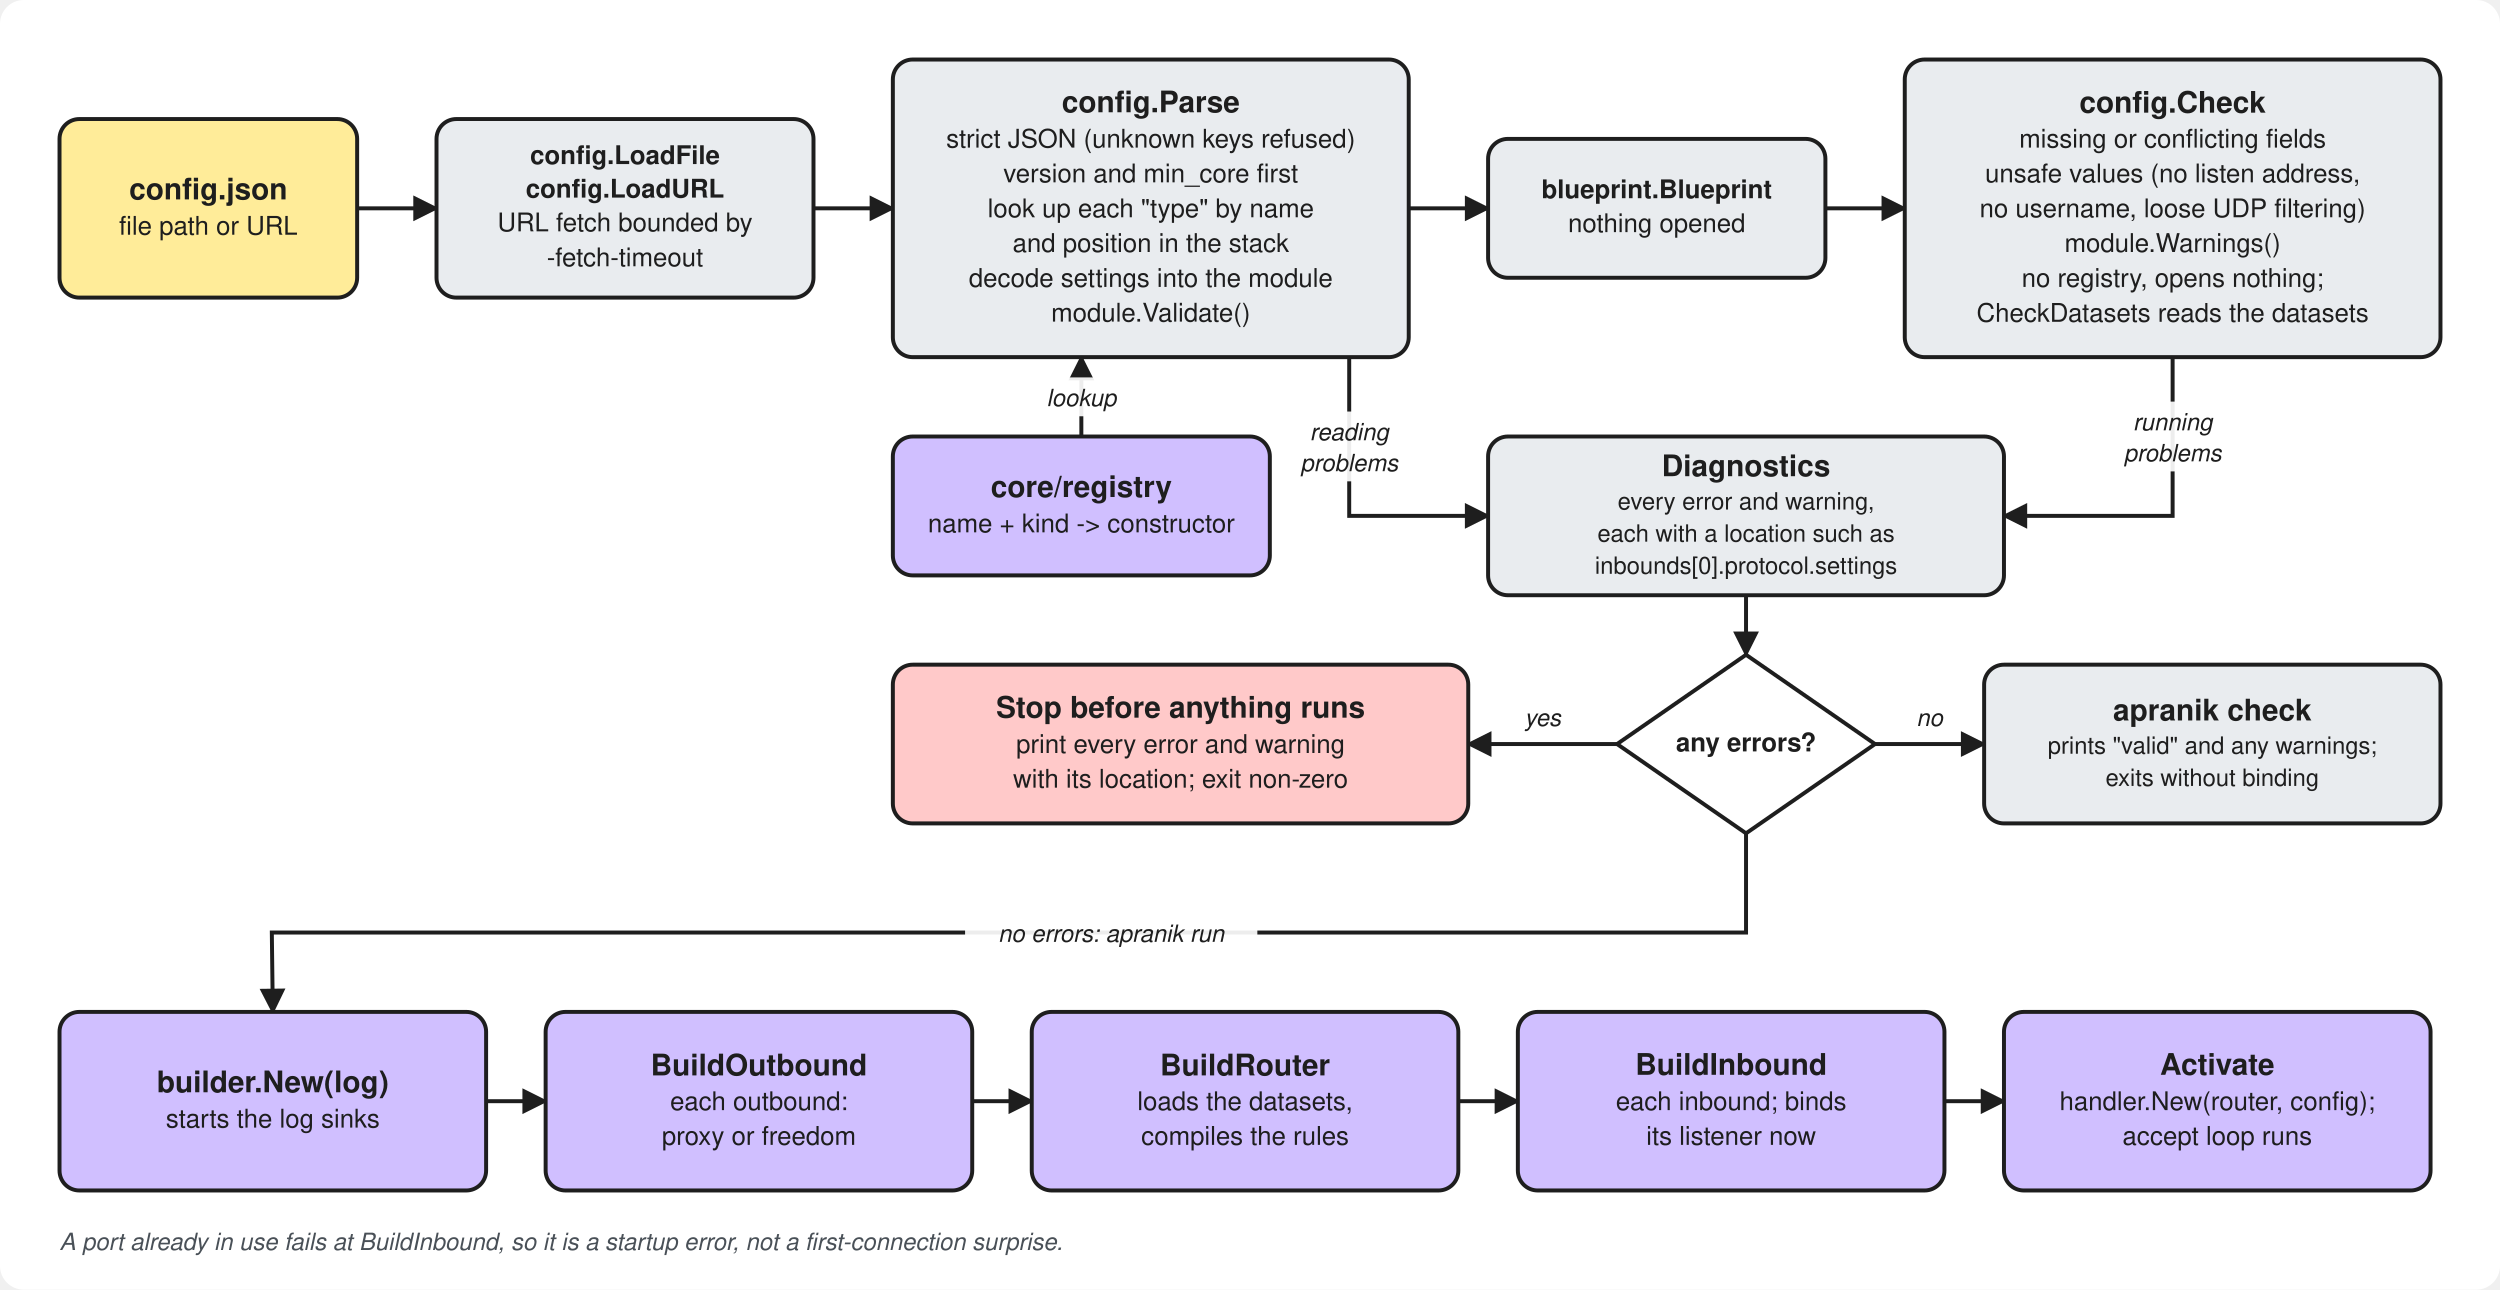
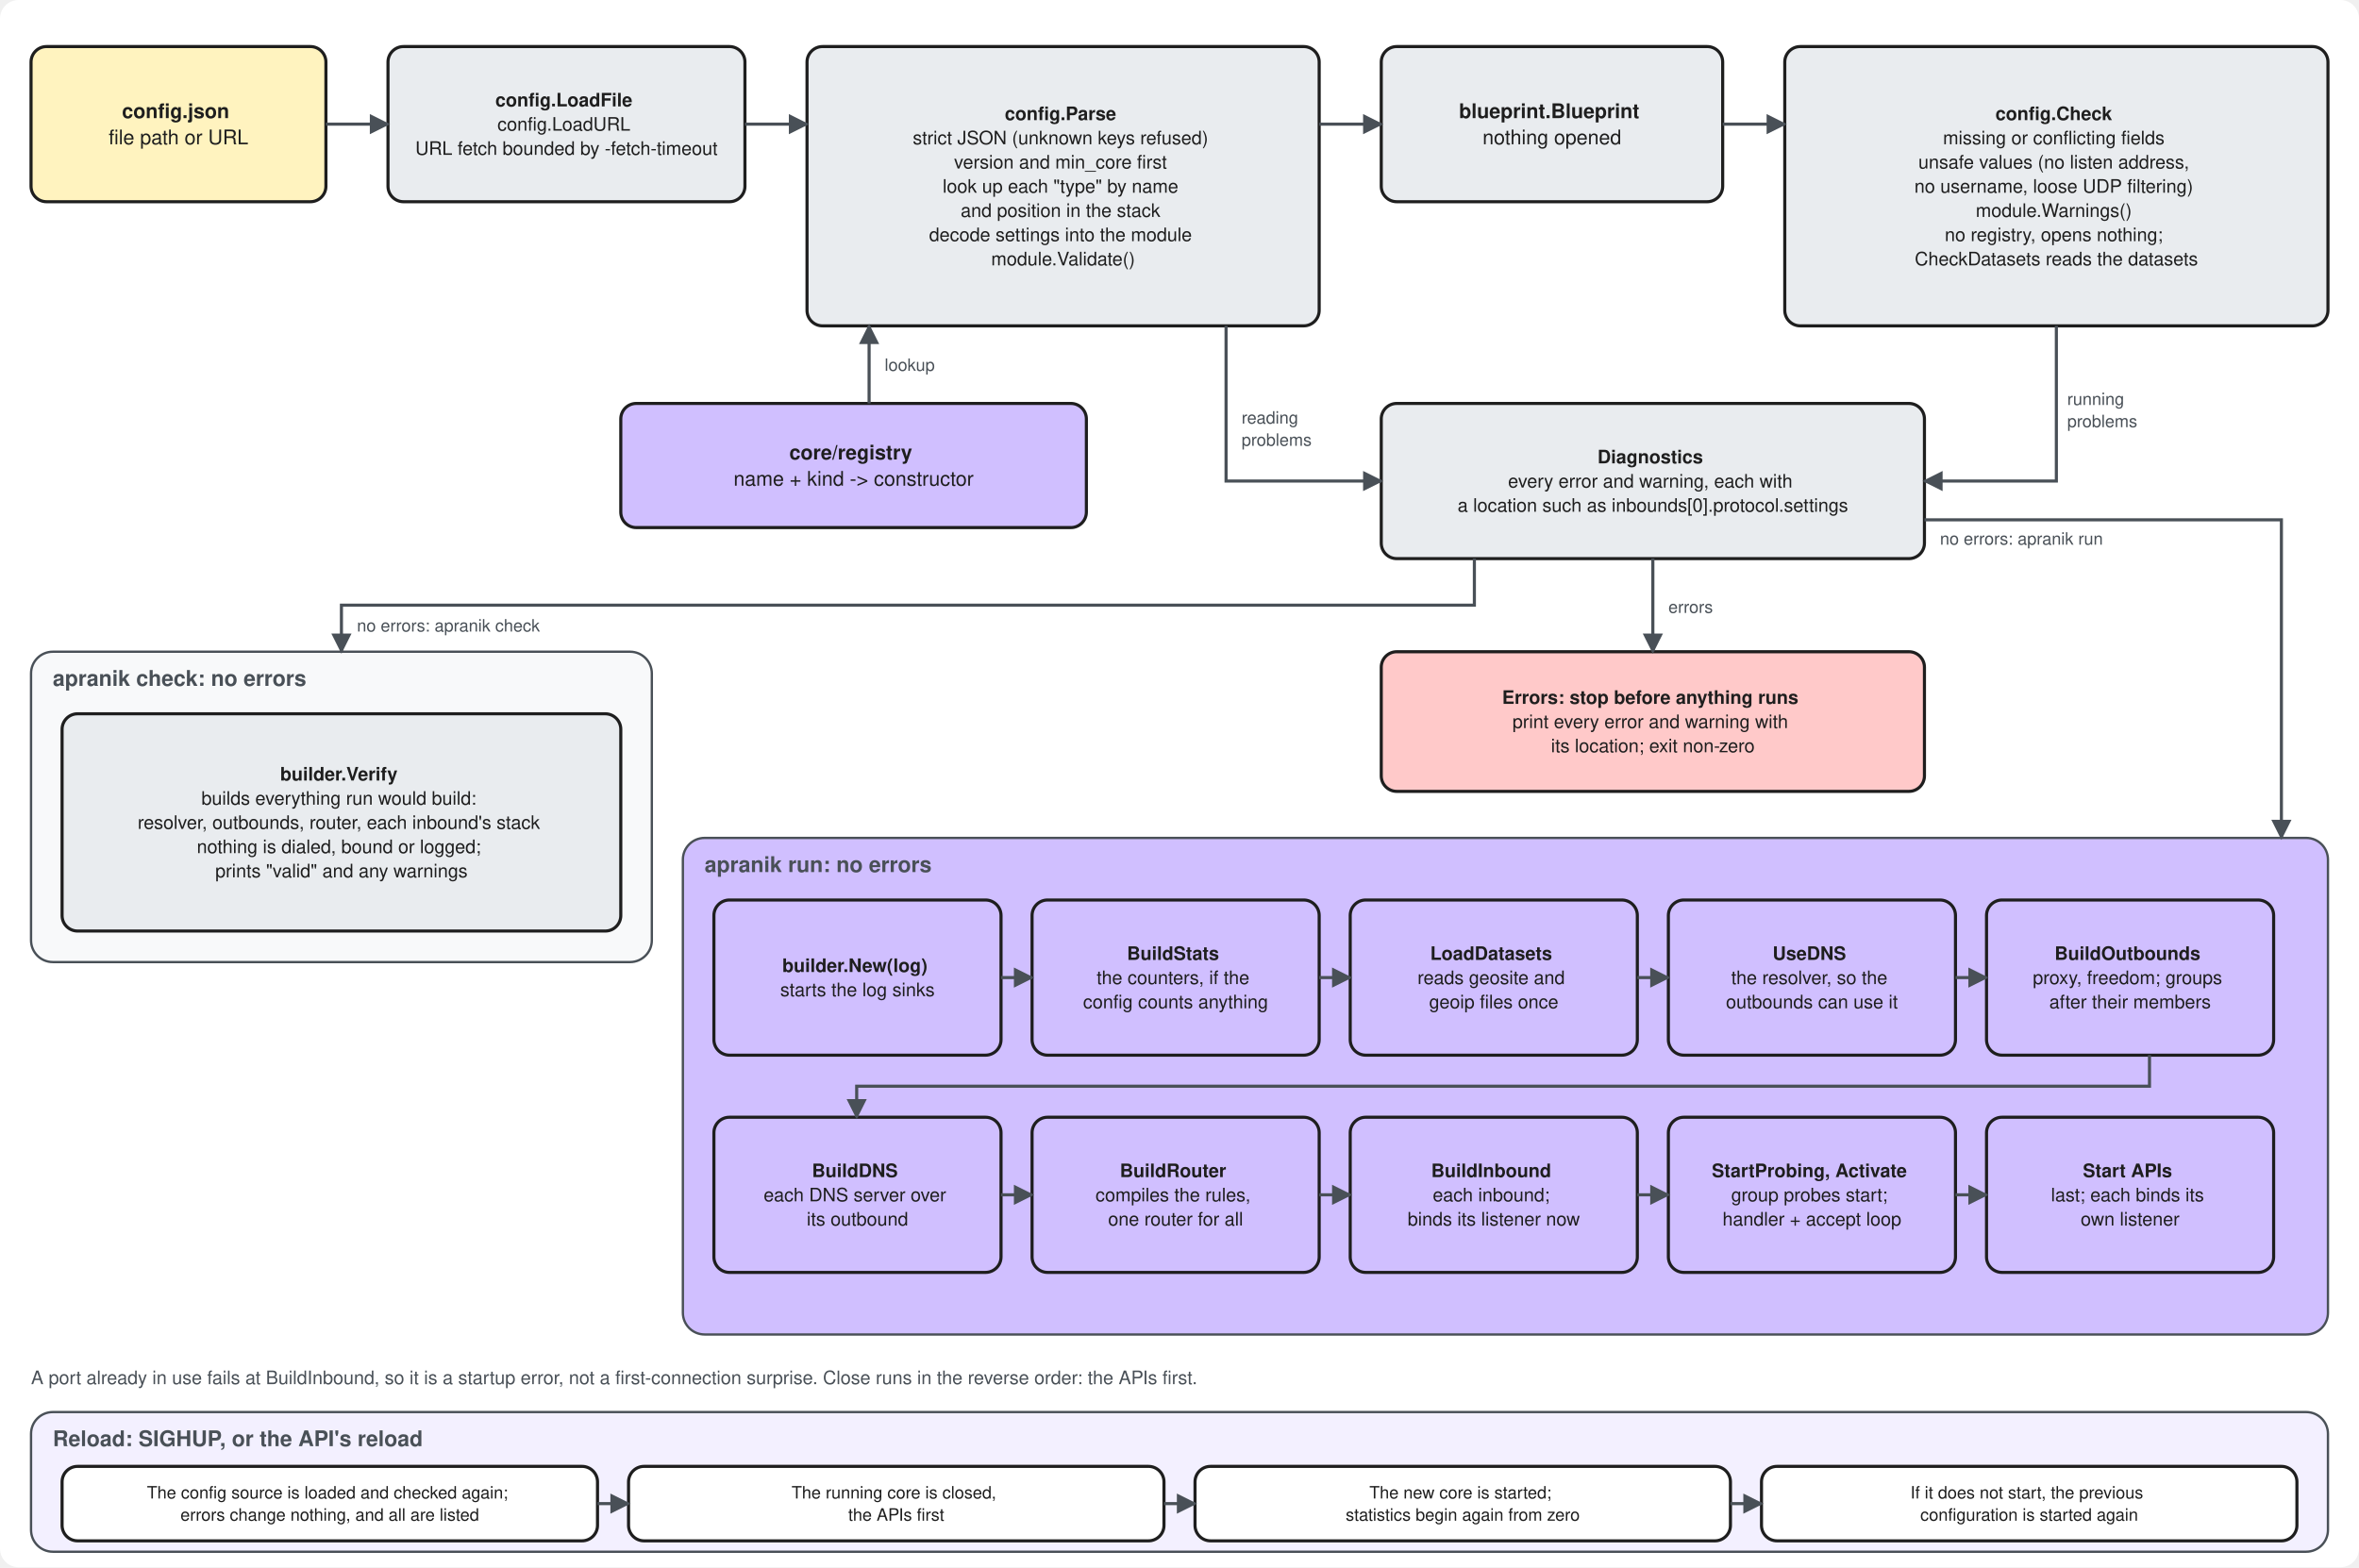
- <svg xmlns="http://www.w3.org/2000/svg" viewBox="0 0 1260 650" width="1260" height="650" role="img" aria-label="From config file to running components: load the file or URL, config.Parse (strict JSON, version, registry lookup, decode settings, Validate) into a blueprint, config.Check and CheckDatasets; every problem goes to Diagnostics. With errors, stop and print them all. Without, apranik check prints valid and exits, and apranik run calls builder.New, BuildOutbound, BuildRouter, BuildInbound and Activate.">
+ <svg xmlns="http://www.w3.org/2000/svg" viewBox="0 0 1520 1010" width="1520" height="1010" role="img" aria-label="From config file to running components: the file or URL is loaded, config.Parse reads strict JSON and looks each type up in the registry, producing a blueprint that config.Check examines; every error and warning is collected with its location. With errors, nothing runs. Without, apranik check builds everything through builder.Verify without dialing, binding or logging. apranik run builds the log sinks, statistics, datasets, the resolver, the outbounds, the DNS servers, the router and each inbound (which binds its listener), starts group probes and the accept loops, and starts the APIs last. A reload, from SIGHUP or the API, checks the config source again, closes the running core and starts the new one, or starts the previous configuration again if the new one does not start.">
  <defs>
    <marker id="h0" viewBox="0 0 10 10" refX="9" refY="5" markerUnits="userSpaceOnUse" markerWidth="13" markerHeight="13" orient="auto-start-reverse">
-       <path d="M0,0 L10,5 L0,10 z" fill="#1e1e1e" />
-     </marker>
-     <marker id="h1" viewBox="0 0 10 10" refX="9" refY="5" markerUnits="userSpaceOnUse" markerWidth="13" markerHeight="13" orient="auto-start-reverse">
-       <path d="M0,0 L10,5 L0,10 z" fill="#c92a2a" />
-     </marker>
-     <marker id="h2" viewBox="0 0 10 10" refX="9" refY="5" markerUnits="userSpaceOnUse" markerWidth="13" markerHeight="13" orient="auto-start-reverse">
      <path d="M0,0 L10,5 L0,10 z" fill="#495057" />
    </marker>
  </defs>
-   <rect x="0" y="0" width="1260" height="650" rx="12" fill="#ffffff" />
+   <rect x="0" y="0" width="1520" height="1010" rx="12" fill="#ffffff" />
  <g font-family="Helvetica, Arial, sans-serif" fill="#1e1e1e">
-     <polyline points="180,105.0 220,105.0" fill="none" stroke="#1e1e1e" stroke-width="2" marker-end="url(#h0)" />
-     <polyline points="410,105.0 450,105.0" fill="none" stroke="#1e1e1e" stroke-width="2" marker-end="url(#h0)" />
-     <polyline points="710,105.0 750,105.0" fill="none" stroke="#1e1e1e" stroke-width="2" marker-end="url(#h0)" />
-     <polyline points="920,105.0 960,105.0" fill="none" stroke="#1e1e1e" stroke-width="2" marker-end="url(#h0)" />
-     <polyline points="545.0,220 545.0,180" fill="none" stroke="#1e1e1e" stroke-width="2" marker-end="url(#h0)" />
-     <polyline points="680.0,180 680,260 750,260.0" fill="none" stroke="#1e1e1e" stroke-width="2" marker-end="url(#h0)" />
-     <polyline points="1095.0,180 1095,260 1010,260.0" fill="none" stroke="#1e1e1e" stroke-width="2" marker-end="url(#h0)" />
-     <polyline points="880.0,300 880.0,330" fill="none" stroke="#1e1e1e" stroke-width="2" marker-end="url(#h0)" />
-     <polyline points="815,375.0 740,375.0" fill="none" stroke="#1e1e1e" stroke-width="2" marker-end="url(#h0)" />
-     <polyline points="945,375.0 1000,375.0" fill="none" stroke="#1e1e1e" stroke-width="2" marker-end="url(#h0)" />
-     <polyline points="245,555.0 275,555.0" fill="none" stroke="#1e1e1e" stroke-width="2" marker-end="url(#h0)" />
-     <polyline points="490,555.0 520,555.0" fill="none" stroke="#1e1e1e" stroke-width="2" marker-end="url(#h0)" />
-     <polyline points="735,555.0 765,555.0" fill="none" stroke="#1e1e1e" stroke-width="2" marker-end="url(#h0)" />
-     <polyline points="980,555.0 1010,555.0" fill="none" stroke="#1e1e1e" stroke-width="2" marker-end="url(#h0)" />
-     <polyline points="880.0,420 880,470 137,470 137.5,510" fill="none" stroke="#1e1e1e" stroke-width="2" marker-end="url(#h0)" />
-     <rect x="30" y="60" width="150" height="90" rx="10" fill="#ffec99" stroke="#1e1e1e" stroke-width="2" />
-     <text x="105.0" y="100.5" text-anchor="middle" font-size="15" font-weight="bold">config.json</text>
-     <text x="105.0" y="118.3" text-anchor="middle" font-size="13">file path or URL</text>
-     <rect x="220" y="60" width="190" height="90" rx="10" fill="#e9ecef" stroke="#1e1e1e" stroke-width="2" />
-     <text x="315.0" y="82.7" text-anchor="middle" font-size="13" font-weight="bold">config.LoadFile</text>
-     <text x="315.0" y="99.6" text-anchor="middle" font-size="13" font-weight="bold">config.LoadURL</text>
-     <text x="315.0" y="116.6" text-anchor="middle" font-size="13">URL fetch bounded by</text>
-     <text x="315.0" y="134.2" text-anchor="middle" font-size="13">-fetch-timeout</text>
-     <rect x="450" y="30" width="260" height="150" rx="10" fill="#e9ecef" stroke="#1e1e1e" stroke-width="2" />
-     <text x="580.0" y="56.6" text-anchor="middle" font-size="15" font-weight="bold">config.Parse</text>
-     <text x="580.0" y="74.4" text-anchor="middle" font-size="13">strict JSON (unknown keys refused)</text>
-     <text x="580.0" y="91.9" text-anchor="middle" font-size="13">version and min_core first</text>
-     <text x="580.0" y="109.5" text-anchor="middle" font-size="13">look up each "type" by name</text>
-     <text x="580.0" y="127.0" text-anchor="middle" font-size="13">and position in the stack</text>
-     <text x="580.0" y="144.6" text-anchor="middle" font-size="13">decode settings into the module</text>
-     <text x="580.0" y="162.1" text-anchor="middle" font-size="13">module.Validate()</text>
-     <rect x="750" y="70" width="170" height="70" rx="10" fill="#e9ecef" stroke="#1e1e1e" stroke-width="2" />
-     <text x="835.0" y="99.9" text-anchor="middle" font-size="13" font-weight="bold">blueprint.Blueprint</text>
-     <text x="835.0" y="117.0" text-anchor="middle" font-size="13">nothing opened</text>
-     <rect x="960" y="30" width="270" height="150" rx="10" fill="#e9ecef" stroke="#1e1e1e" stroke-width="2" />
-     <text x="1095.0" y="56.8" text-anchor="middle" font-size="15" font-weight="bold">config.Check</text>
-     <text x="1095.0" y="74.4" text-anchor="middle" font-size="13">missing or conflicting fields</text>
-     <text x="1095.0" y="91.9" text-anchor="middle" font-size="13">unsafe values (no listen address,</text>
-     <text x="1095.0" y="109.5" text-anchor="middle" font-size="13">no username, loose UDP filtering)</text>
-     <text x="1095.0" y="127" text-anchor="middle" font-size="13">module.Warnings()</text>
-     <text x="1095.0" y="144.6" text-anchor="middle" font-size="13">no registry, opens nothing;</text>
-     <text x="1095.0" y="162.2" text-anchor="middle" font-size="13">CheckDatasets reads the datasets</text>
-     <rect x="450" y="220" width="190" height="70" rx="10" fill="#d0bfff" stroke="#1e1e1e" stroke-width="2" />
-     <text x="545.0" y="250.5" text-anchor="middle" font-size="15" font-weight="bold">core/registry</text>
-     <text x="545.0" y="268.3" text-anchor="middle" font-size="13">name + kind -&gt; constructor</text>
-     <rect x="750" y="220" width="260" height="80" rx="10" fill="#e9ecef" stroke="#1e1e1e" stroke-width="2" />
-     <text x="880.0" y="240.0" text-anchor="middle" font-size="15" font-weight="bold">Diagnostics</text>
-     <text x="880.0" y="256.8" text-anchor="middle" font-size="12">every error and warning,</text>
-     <text x="880.0" y="273.0" text-anchor="middle" font-size="12">each with a location such as</text>
-     <text x="880.0" y="289.2" text-anchor="middle" font-size="12">inbounds[0].protocol.settings</text>
-     <polygon points="880.0,330 945,375.0 880.0,420 815,375.0" fill="#ffffff" stroke="#1e1e1e" stroke-width="2" />
-     <text x="880.0" y="378.7" text-anchor="middle" font-size="13" font-weight="bold">any errors?</text>
-     <rect x="450" y="335" width="290" height="80" rx="10" fill="#ffc9c9" stroke="#1e1e1e" stroke-width="2" />
-     <text x="595.0" y="361.7" text-anchor="middle" font-size="15" font-weight="bold">Stop before anything runs</text>
-     <text x="595.0" y="379.5" text-anchor="middle" font-size="13">print every error and warning</text>
-     <text x="595.0" y="397.0" text-anchor="middle" font-size="13">with its location; exit non-zero</text>
-     <rect x="1000" y="335" width="230" height="80" rx="10" fill="#e9ecef" stroke="#1e1e1e" stroke-width="2" />
-     <text x="1115.0" y="363.1" text-anchor="middle" font-size="15" font-weight="bold">apranik check</text>
-     <text x="1115.0" y="379.9" text-anchor="middle" font-size="12">prints "valid" and any warnings;</text>
-     <text x="1115.0" y="396.1" text-anchor="middle" font-size="12">exits without binding</text>
-     <rect x="30" y="510" width="215" height="90" rx="10" fill="#d0bfff" stroke="#1e1e1e" stroke-width="2" />
-     <text x="137.5" y="550.5" text-anchor="middle" font-size="15" font-weight="bold">builder.New(log)</text>
-     <text x="137.5" y="568.3" text-anchor="middle" font-size="13">starts the log sinks</text>
-     <rect x="275" y="510" width="215" height="90" rx="10" fill="#d0bfff" stroke="#1e1e1e" stroke-width="2" />
-     <text x="382.5" y="542" text-anchor="middle" font-size="15" font-weight="bold">BuildOutbound</text>
-     <text x="382.5" y="559.5" text-anchor="middle" font-size="13">each outbound:</text>
-     <text x="382.5" y="577" text-anchor="middle" font-size="13">proxy or freedom</text>
-     <rect x="520" y="510" width="215" height="90" rx="10" fill="#d0bfff" stroke="#1e1e1e" stroke-width="2" />
-     <text x="627.5" y="542" text-anchor="middle" font-size="15" font-weight="bold">BuildRouter</text>
-     <text x="627.5" y="559.5" text-anchor="middle" font-size="13">loads the datasets,</text>
-     <text x="627.5" y="577" text-anchor="middle" font-size="13">compiles the rules</text>
-     <rect x="765" y="510" width="215" height="90" rx="10" fill="#d0bfff" stroke="#1e1e1e" stroke-width="2" />
-     <text x="872.5" y="541.7" text-anchor="middle" font-size="15" font-weight="bold">BuildInbound</text>
-     <text x="872.5" y="559.5" text-anchor="middle" font-size="13">each inbound; binds</text>
-     <text x="872.5" y="577.0" text-anchor="middle" font-size="13">its listener now</text>
-     <rect x="1010" y="510" width="215" height="90" rx="10" fill="#d0bfff" stroke="#1e1e1e" stroke-width="2" />
-     <text x="1117.5" y="541.7" text-anchor="middle" font-size="15" font-weight="bold">Activate</text>
-     <text x="1117.5" y="559.5" text-anchor="middle" font-size="13">handler.New(router, config);</text>
-     <text x="1117.5" y="577.0" text-anchor="middle" font-size="13">accept loop runs</text>
-     <text x="30" y="630.0" text-anchor="start" font-size="12" font-style="italic" fill="#495057">A port already in use fails at BuildInbound, so it is a startup error, not a first-connection surprise.</text>
-     <rect x="521.3" y="190.2" width="47.4" height="19.6" rx="4" fill="#ffffff" opacity="0.92" />
-     <text x="545" y="204.7" text-anchor="middle" font-size="12" font-style="italic" fill="#1e1e1e">lookup</text>
-     <rect x="650.0" y="207.4" width="59.9" height="35.2" rx="4" fill="#ffffff" opacity="0.92" />
-     <text x="680" y="221.9" text-anchor="middle" font-size="12" font-style="italic" fill="#1e1e1e">reading</text>
-     <text x="680" y="237.5" text-anchor="middle" font-size="12" font-style="italic" fill="#1e1e1e">problems</text>
-     <rect x="1065.0" y="202.4" width="59.9" height="35.2" rx="4" fill="#ffffff" opacity="0.92" />
-     <text x="1095" y="216.9" text-anchor="middle" font-size="12" font-style="italic" fill="#1e1e1e">running</text>
-     <text x="1095" y="232.5" text-anchor="middle" font-size="12" font-style="italic" fill="#1e1e1e">problems</text>
-     <rect x="763.1" y="351.4" width="28.7" height="19.6" rx="4" fill="#ffffff" opacity="0.92" />
-     <text x="777.5" y="365.9" text-anchor="middle" font-size="12" font-style="italic" fill="#1e1e1e">yes</text>
-     <rect x="961.3" y="351.4" width="22.5" height="19.6" rx="4" fill="#ffffff" opacity="0.92" />
-     <text x="972.5" y="365.9" text-anchor="middle" font-size="12" font-style="italic" fill="#1e1e1e">no</text>
-     <rect x="486.4" y="460.2" width="147.3" height="19.6" rx="4" fill="#ffffff" opacity="0.92" />
-     <text x="560" y="474.7" text-anchor="middle" font-size="12" font-style="italic" fill="#1e1e1e">no errors: apranik run</text>
+     <rect x="20" y="420" width="400" height="200" rx="14" fill="#f8f9fa" stroke="#495057" stroke-width="1.5" />
+     <text x="34" y="442" font-size="14" font-weight="bold" fill="#495057">apranik check: no errors</text>
+     <rect x="440" y="540" width="1060" height="320" rx="14" fill="#d0bfff" stroke="#495057" stroke-width="1.5" />
+     <text x="454" y="562" font-size="14" font-weight="bold" fill="#495057">apranik run: no errors</text>
+     <rect x="20" y="910" width="1480" height="90" rx="14" fill="#f3f0ff" stroke="#495057" stroke-width="1.5" />
+     <text x="34" y="932" font-size="14" font-weight="bold" fill="#495057">Reload: SIGHUP, or the API's reload</text>
+     <rect x="20" y="30" width="190" height="100" rx="10" fill="#fff3bf" stroke="#1e1e1e" stroke-width="2" />
+     <text x="115.0" y="76.1" font-size="13" text-anchor="middle">
+       <tspan x="115.0" dy="0.0" font-weight="bold">config.json</tspan>
+       <tspan x="115.0" dy="16.9">file path or URL</tspan>
+     </text>
+     <rect x="250" y="30" width="230" height="100" rx="10" fill="#e9ecef" stroke="#1e1e1e" stroke-width="2" />
+     <text x="365.0" y="68.6" font-size="12" text-anchor="middle">
+       <tspan x="365.0" dy="0.0" font-weight="bold">config.LoadFile</tspan>
+       <tspan x="365.0" dy="15.6">config.LoadURL</tspan>
+       <tspan x="365.0" dy="15.6">URL fetch bounded by -fetch-timeout</tspan>
+     </text>
+     <rect x="520" y="30" width="330" height="180" rx="10" fill="#e9ecef" stroke="#1e1e1e" stroke-width="2" />
+     <text x="685.0" y="77.4" font-size="12" text-anchor="middle">
+       <tspan x="685.0" dy="0.0" font-weight="bold">config.Parse</tspan>
+       <tspan x="685.0" dy="15.6">strict JSON (unknown keys refused)</tspan>
+       <tspan x="685.0" dy="15.6">version and min_core first</tspan>
+       <tspan x="685.0" dy="15.6">look up each "type" by name</tspan>
+       <tspan x="685.0" dy="15.6">and position in the stack</tspan>
+       <tspan x="685.0" dy="15.6">decode settings into the module</tspan>
+       <tspan x="685.0" dy="15.6">module.Validate()</tspan>
+     </text>
+     <rect x="890" y="30" width="220" height="100" rx="10" fill="#e9ecef" stroke="#1e1e1e" stroke-width="2" />
+     <text x="1000.0" y="76.1" font-size="13" text-anchor="middle">
+       <tspan x="1000.0" dy="0.0" font-weight="bold">blueprint.Blueprint</tspan>
+       <tspan x="1000.0" dy="16.9">nothing opened</tspan>
+     </text>
+     <rect x="1150" y="30" width="350" height="180" rx="10" fill="#e9ecef" stroke="#1e1e1e" stroke-width="2" />
+     <text x="1325.0" y="77.4" font-size="12" text-anchor="middle">
+       <tspan x="1325.0" dy="0.0" font-weight="bold">config.Check</tspan>
+       <tspan x="1325.0" dy="15.6">missing or conflicting fields</tspan>
+       <tspan x="1325.0" dy="15.6">unsafe values (no listen address,</tspan>
+       <tspan x="1325.0" dy="15.6">no username, loose UDP filtering)</tspan>
+       <tspan x="1325.0" dy="15.6">module.Warnings()</tspan>
+       <tspan x="1325.0" dy="15.6">no registry, opens nothing;</tspan>
+       <tspan x="1325.0" dy="15.6">CheckDatasets reads the datasets</tspan>
+     </text>
+     <rect x="400" y="260" width="300" height="80" rx="10" fill="#d0bfff" stroke="#1e1e1e" stroke-width="2" />
+     <text x="550.0" y="296.1" font-size="13" text-anchor="middle">
+       <tspan x="550.0" dy="0.0" font-weight="bold">core/registry</tspan>
+       <tspan x="550.0" dy="16.9">name + kind -&gt; constructor</tspan>
+     </text>
+     <rect x="890" y="260" width="350" height="100" rx="10" fill="#e9ecef" stroke="#1e1e1e" stroke-width="2" />
+     <text x="1065.0" y="298.6" font-size="12" text-anchor="middle">
+       <tspan x="1065.0" dy="0.0" font-weight="bold">Diagnostics</tspan>
+       <tspan x="1065.0" dy="15.6">every error and warning, each with</tspan>
+       <tspan x="1065.0" dy="15.6">a location such as inbounds[0].protocol.settings</tspan>
+     </text>
+     <polyline points="210,80 250,80" fill="none" stroke="#495057" stroke-width="2" marker-end="url(#h0)" />
+     <polyline points="480,80 520,80" fill="none" stroke="#495057" stroke-width="2" marker-end="url(#h0)" />
+     <polyline points="850,80 890,80" fill="none" stroke="#495057" stroke-width="2" marker-end="url(#h0)" />
+     <polyline points="1110,80 1150,80" fill="none" stroke="#495057" stroke-width="2" marker-end="url(#h0)" />
+     <polyline points="560,260 560,210" fill="none" stroke="#495057" stroke-width="2" marker-end="url(#h0)" />
+     <text x="570" y="239" font-size="11" text-anchor="start" fill="#495057">
+       <tspan x="570" dy="0.0">lookup</tspan>
+     </text>
+     <polyline points="790,210 790,310 890,310" fill="none" stroke="#495057" stroke-width="2" marker-end="url(#h0)" />
+     <text x="800" y="273" font-size="11" text-anchor="start" fill="#495057">
+       <tspan x="800" dy="0.0">reading</tspan>
+       <tspan x="800" dy="14.3">problems</tspan>
+     </text>
+     <polyline points="1325,210 1325,310 1240,310" fill="none" stroke="#495057" stroke-width="2" marker-end="url(#h0)" />
+     <text x="1332" y="261" font-size="11" text-anchor="start" fill="#495057">
+       <tspan x="1332" dy="0.0">running</tspan>
+       <tspan x="1332" dy="14.3">problems</tspan>
+     </text>
+     <rect x="890" y="420" width="350" height="90" rx="10" fill="#ffc9c9" stroke="#1e1e1e" stroke-width="2" />
+     <text x="1065.0" y="453.6" font-size="12" text-anchor="middle">
+       <tspan x="1065.0" dy="0.0" font-weight="bold">Errors: stop before anything runs</tspan>
+       <tspan x="1065.0" dy="15.6">print every error and warning with</tspan>
+       <tspan x="1065.0" dy="15.6">its location; exit non-zero</tspan>
+     </text>
+     <polyline points="1065,360 1065,420" fill="none" stroke="#495057" stroke-width="2" marker-end="url(#h0)" />
+     <text x="1075" y="395" font-size="11" text-anchor="start" fill="#495057">
+       <tspan x="1075" dy="0.0">errors</tspan>
+     </text>
+     <rect x="40" y="460" width="360" height="140" rx="10" fill="#e9ecef" stroke="#1e1e1e" stroke-width="2" />
+     <text x="220.0" y="503.0" font-size="12" text-anchor="middle">
+       <tspan x="220.0" dy="0.0" font-weight="bold">builder.Verify</tspan>
+       <tspan x="220.0" dy="15.6">builds everything run would build:</tspan>
+       <tspan x="220.0" dy="15.6">resolver, outbounds, router, each inbound's stack</tspan>
+       <tspan x="220.0" dy="15.6">nothing is dialed, bound or logged;</tspan>
+       <tspan x="220.0" dy="15.6">prints "valid" and any warnings</tspan>
+     </text>
+     <polyline points="950,360 950,390 220,390 220,420" fill="none" stroke="#495057" stroke-width="2" marker-end="url(#h0)" />
+     <text x="230" y="407" font-size="11" text-anchor="start" fill="#495057">
+       <tspan x="230" dy="0.0">no errors: apranik check</tspan>
+     </text>
+     <rect x="460" y="580" width="185" height="100" rx="10" fill="#d0bfff" stroke="#1e1e1e" stroke-width="2" />
+     <text x="552.5" y="626.4" font-size="12" text-anchor="middle">
+       <tspan x="552.5" dy="0.0" font-weight="bold">builder.New(log)</tspan>
+       <tspan x="552.5" dy="15.6">starts the log sinks</tspan>
+     </text>
+     <rect x="665" y="580" width="185" height="100" rx="10" fill="#d0bfff" stroke="#1e1e1e" stroke-width="2" />
+     <text x="757.5" y="618.6" font-size="12" text-anchor="middle">
+       <tspan x="757.5" dy="0.0" font-weight="bold">BuildStats</tspan>
+       <tspan x="757.5" dy="15.6">the counters, if the</tspan>
+       <tspan x="757.5" dy="15.6">config counts anything</tspan>
+     </text>
+     <polyline points="645,630 665,630" fill="none" stroke="#495057" stroke-width="2" marker-end="url(#h0)" />
+     <rect x="870" y="580" width="185" height="100" rx="10" fill="#d0bfff" stroke="#1e1e1e" stroke-width="2" />
+     <text x="962.5" y="618.6" font-size="12" text-anchor="middle">
+       <tspan x="962.5" dy="0.0" font-weight="bold">LoadDatasets</tspan>
+       <tspan x="962.5" dy="15.6">reads geosite and</tspan>
+       <tspan x="962.5" dy="15.6">geoip files once</tspan>
+     </text>
+     <polyline points="850,630 870,630" fill="none" stroke="#495057" stroke-width="2" marker-end="url(#h0)" />
+     <rect x="1075" y="580" width="185" height="100" rx="10" fill="#d0bfff" stroke="#1e1e1e" stroke-width="2" />
+     <text x="1167.5" y="618.6" font-size="12" text-anchor="middle">
+       <tspan x="1167.5" dy="0.0" font-weight="bold">UseDNS</tspan>
+       <tspan x="1167.5" dy="15.6">the resolver, so the</tspan>
+       <tspan x="1167.5" dy="15.6">outbounds can use it</tspan>
+     </text>
+     <polyline points="1055,630 1075,630" fill="none" stroke="#495057" stroke-width="2" marker-end="url(#h0)" />
+     <rect x="1280" y="580" width="185" height="100" rx="10" fill="#d0bfff" stroke="#1e1e1e" stroke-width="2" />
+     <text x="1372.5" y="618.6" font-size="12" text-anchor="middle">
+       <tspan x="1372.5" dy="0.0" font-weight="bold">BuildOutbounds</tspan>
+       <tspan x="1372.5" dy="15.6">proxy, freedom; groups</tspan>
+       <tspan x="1372.5" dy="15.6">after their members</tspan>
+     </text>
+     <polyline points="1260,630 1280,630" fill="none" stroke="#495057" stroke-width="2" marker-end="url(#h0)" />
+     <rect x="460" y="720" width="185" height="100" rx="10" fill="#d0bfff" stroke="#1e1e1e" stroke-width="2" />
+     <text x="552.5" y="758.6" font-size="12" text-anchor="middle">
+       <tspan x="552.5" dy="0.0" font-weight="bold">BuildDNS</tspan>
+       <tspan x="552.5" dy="15.6">each DNS server over</tspan>
+       <tspan x="552.5" dy="15.6">its outbound</tspan>
+     </text>
+     <rect x="665" y="720" width="185" height="100" rx="10" fill="#d0bfff" stroke="#1e1e1e" stroke-width="2" />
+     <text x="757.5" y="758.6" font-size="12" text-anchor="middle">
+       <tspan x="757.5" dy="0.0" font-weight="bold">BuildRouter</tspan>
+       <tspan x="757.5" dy="15.6">compiles the rules,</tspan>
+       <tspan x="757.5" dy="15.6">one router for all</tspan>
+     </text>
+     <polyline points="645,770 665,770" fill="none" stroke="#495057" stroke-width="2" marker-end="url(#h0)" />
+     <rect x="870" y="720" width="185" height="100" rx="10" fill="#d0bfff" stroke="#1e1e1e" stroke-width="2" />
+     <text x="962.5" y="758.6" font-size="12" text-anchor="middle">
+       <tspan x="962.5" dy="0.0" font-weight="bold">BuildInbound</tspan>
+       <tspan x="962.5" dy="15.6">each inbound;</tspan>
+       <tspan x="962.5" dy="15.6">binds its listener now</tspan>
+     </text>
+     <polyline points="850,770 870,770" fill="none" stroke="#495057" stroke-width="2" marker-end="url(#h0)" />
+     <rect x="1075" y="720" width="185" height="100" rx="10" fill="#d0bfff" stroke="#1e1e1e" stroke-width="2" />
+     <text x="1167.5" y="758.6" font-size="12" text-anchor="middle">
+       <tspan x="1167.5" dy="0.0" font-weight="bold">StartProbing, Activate</tspan>
+       <tspan x="1167.5" dy="15.6">group probes start;</tspan>
+       <tspan x="1167.5" dy="15.6">handler + accept loop</tspan>
+     </text>
+     <polyline points="1055,770 1075,770" fill="none" stroke="#495057" stroke-width="2" marker-end="url(#h0)" />
+     <rect x="1280" y="720" width="185" height="100" rx="10" fill="#d0bfff" stroke="#1e1e1e" stroke-width="2" />
+     <text x="1372.5" y="758.6" font-size="12" text-anchor="middle">
+       <tspan x="1372.5" dy="0.0" font-weight="bold">Start APIs</tspan>
+       <tspan x="1372.5" dy="15.6">last; each binds its</tspan>
+       <tspan x="1372.5" dy="15.6">own listener</tspan>
+     </text>
+     <polyline points="1260,770 1280,770" fill="none" stroke="#495057" stroke-width="2" marker-end="url(#h0)" />
+     <polyline points="1385,680 1385,700 552,700 552,720" fill="none" stroke="#495057" stroke-width="2" marker-end="url(#h0)" />
+     <polyline points="1240,335 1470,335 1470,540" fill="none" stroke="#495057" stroke-width="2" marker-end="url(#h0)" />
+     <text x="1250" y="351" font-size="11" text-anchor="start" fill="#495057">
+       <tspan x="1250" dy="0.0">no errors: apranik run</tspan>
+     </text>
+     <text x="20" y="892" font-size="12" text-anchor="start" fill="#495057">
+       <tspan x="20" dy="0.0">A port already in use fails at BuildInbound, so it is a startup error, not a first-connection surprise. Close runs in the reverse order: the APIs first.</tspan>
+     </text>
+     <rect x="40" y="945" width="345" height="48" rx="10" fill="#ffffff" stroke="#1e1e1e" stroke-width="2" />
+     <text x="212.5" y="965.7" font-size="11" text-anchor="middle">
+       <tspan x="212.5" dy="0.0">The config source is loaded and checked again;</tspan>
+       <tspan x="212.5" dy="14.3">errors change nothing, and all are listed</tspan>
+     </text>
+     <rect x="405" y="945" width="345" height="48" rx="10" fill="#ffffff" stroke="#1e1e1e" stroke-width="2" />
+     <text x="577.5" y="965.7" font-size="11" text-anchor="middle">
+       <tspan x="577.5" dy="0.0">The running core is closed,</tspan>
+       <tspan x="577.5" dy="14.3">the APIs first</tspan>
+     </text>
+     <polyline points="385,969 405,969" fill="none" stroke="#495057" stroke-width="2" marker-end="url(#h0)" />
+     <rect x="770" y="945" width="345" height="48" rx="10" fill="#ffffff" stroke="#1e1e1e" stroke-width="2" />
+     <text x="942.5" y="965.7" font-size="11" text-anchor="middle">
+       <tspan x="942.5" dy="0.0">The new core is started;</tspan>
+       <tspan x="942.5" dy="14.3">statistics begin again from zero</tspan>
+     </text>
+     <polyline points="750,969 770,969" fill="none" stroke="#495057" stroke-width="2" marker-end="url(#h0)" />
+     <rect x="1135" y="945" width="345" height="48" rx="10" fill="#ffffff" stroke="#1e1e1e" stroke-width="2" />
+     <text x="1307.5" y="965.7" font-size="11" text-anchor="middle">
+       <tspan x="1307.5" dy="0.0">If it does not start, the previous</tspan>
+       <tspan x="1307.5" dy="14.3">configuration is started again</tspan>
+     </text>
+     <polyline points="1115,969 1135,969" fill="none" stroke="#495057" stroke-width="2" marker-end="url(#h0)" />
  </g>
</svg>
